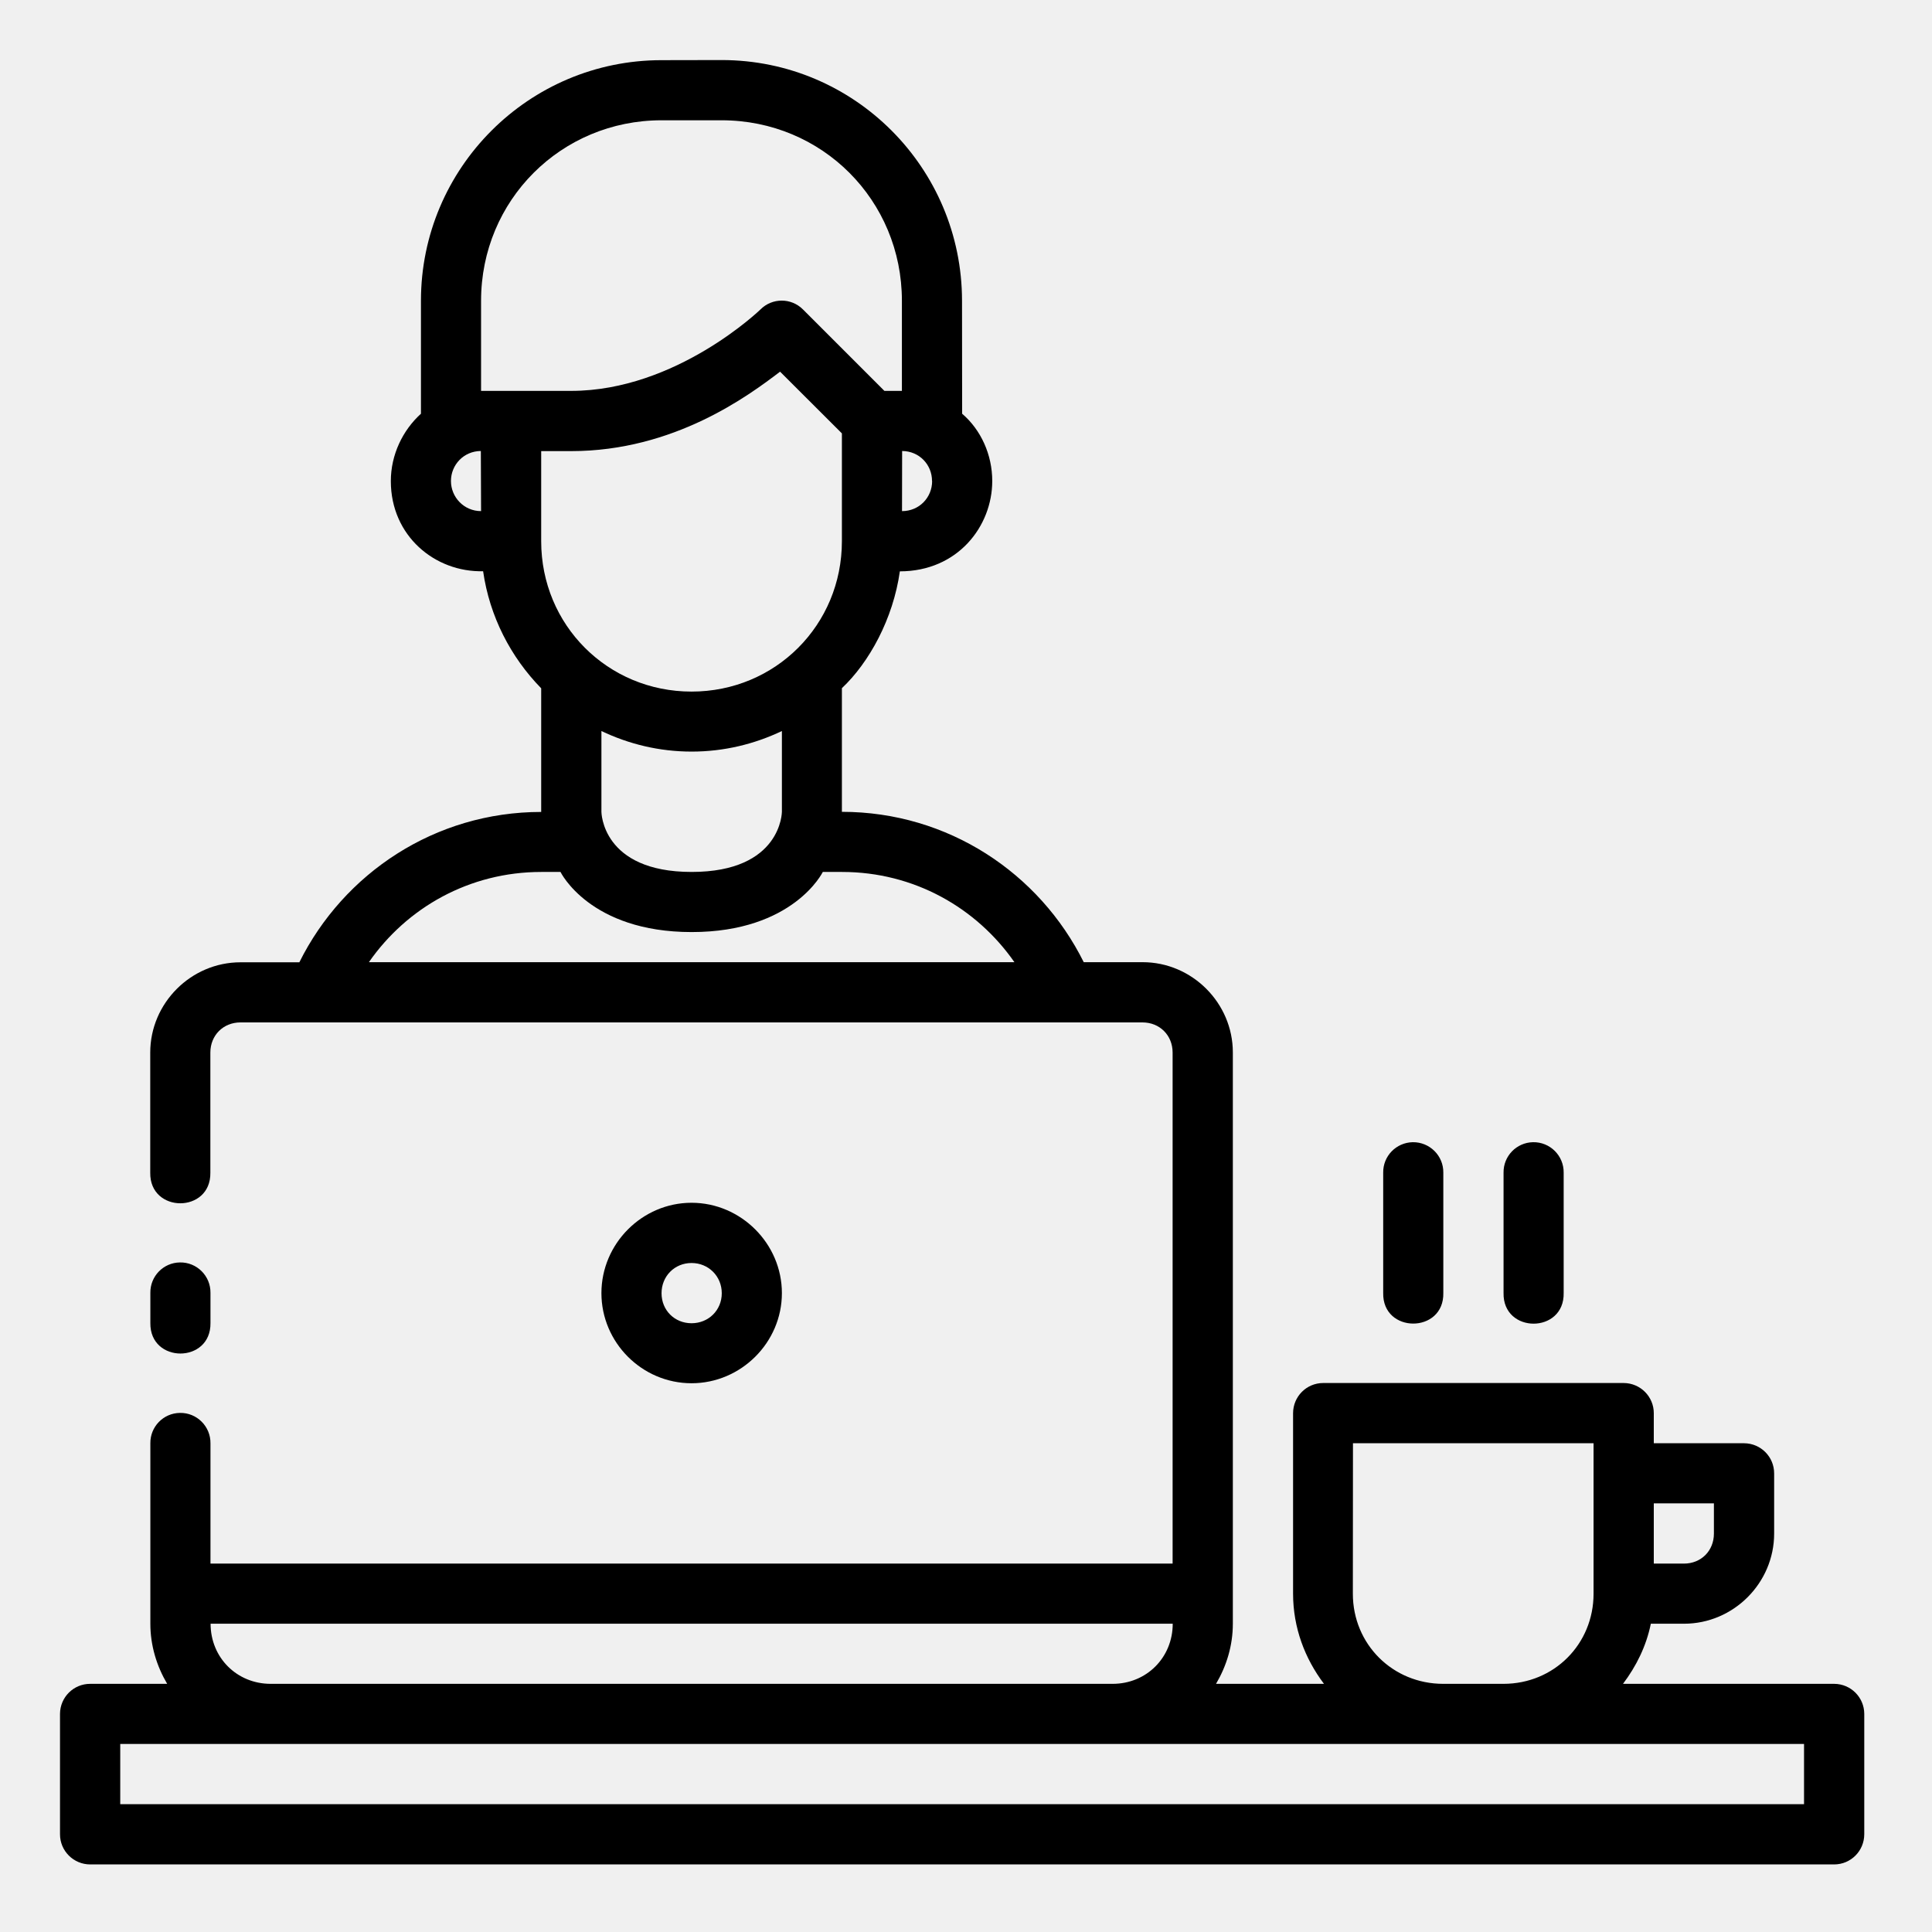
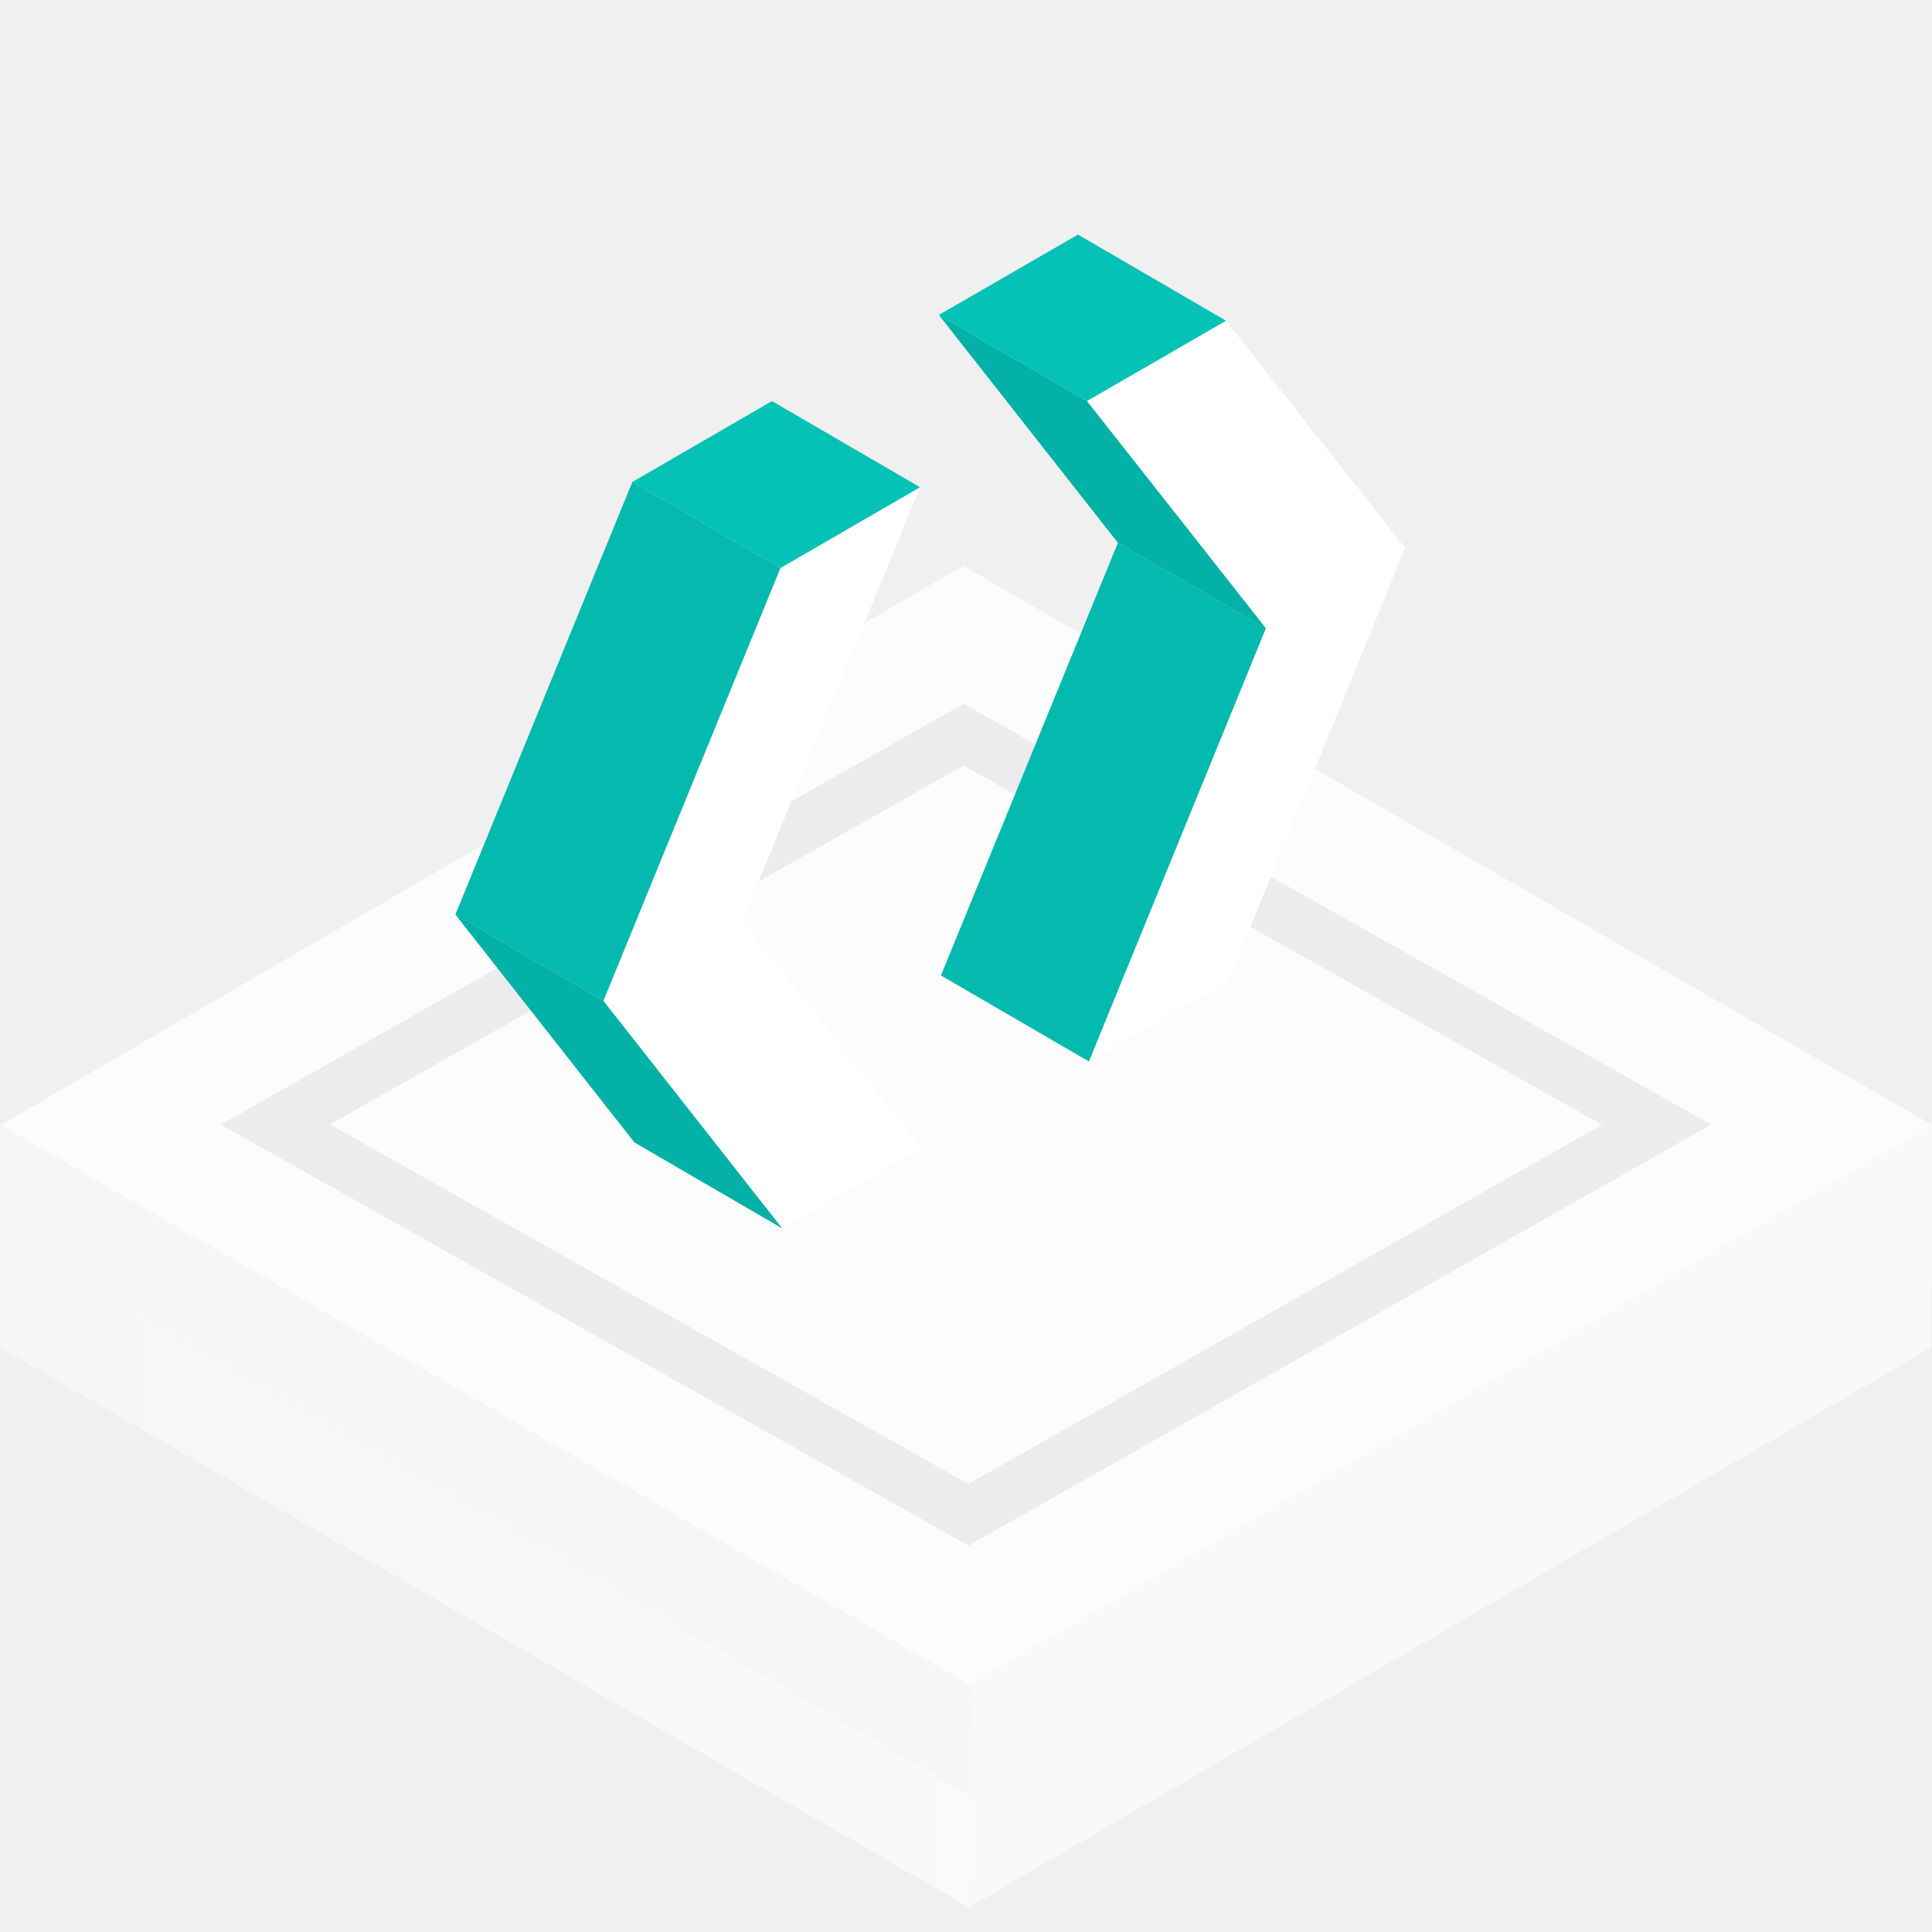
- <svg xmlns="http://www.w3.org/2000/svg" viewBox="0 0 17 17" version="1.1" x="0px" y="0px">
-   <g transform="translate(0,-280.0666)">
-     <path style="color:#000000;font-style:normal;font-variant:normal;font-weight:normal;font-stretch:normal;font-size:medium;line-height:normal;font-family:sans-serif;font-variant-ligatures:normal;font-variant-position:normal;font-variant-caps:normal;font-variant-numeric:normal;font-variant-alternates:normal;font-feature-settings:normal;text-indent:0;text-align:start;text-decoration:none;text-decoration-line:none;text-decoration-style:solid;text-decoration-color:#000000;letter-spacing:normal;word-spacing:normal;text-transform:none;writing-mode:lr-tb;direction:ltr;text-orientation:mixed;dominant-baseline:auto;baseline-shift:baseline;text-anchor:start;white-space:normal;shape-padding:0;clip-rule:nonzero;display:inline;overflow:visible;visibility:visible;opacity:1;isolation:auto;mix-blend-mode:normal;color-interpolation:sRGB;color-interpolation-filters:linearRGB;solid-color:#000000;solid-opacity:1;vector-effect:none;fill:#000000;fill-opacity:1;fill-rule:nonzero;stroke:none;stroke-width:0.529;stroke-linecap:butt;stroke-linejoin:round;stroke-miterlimit:4;stroke-dasharray:none;stroke-dashoffset:0;stroke-opacity:1;color-rendering:auto;image-rendering:auto;shape-rendering:auto;text-rendering:auto;enable-background:accumulate" d="m 5.821,280.596 c -1.168,0 -2.117,0.949 -2.117,2.117 v 0.994 c -0.161,0.146 -0.265,0.361 -0.265,0.593 0,0.483 0.389,0.803 0.812,0.793 0.057,0.398 0.243,0.756 0.511,1.03 v 1.088 c -0.934,0 -1.738,0.539 -2.128,1.323 h -0.518 c -0.435,0 -0.794,0.359 -0.794,0.794 v 1.058 c -0.005,0.358 0.534,0.358 0.529,0 v -1.058 c 0,-0.151 0.113,-0.265 0.265,-0.265 h 7.937 c 0.151,0 0.265,0.113 0.265,0.265 v 4.497 H 1.852 v -1.058 c 0.002,-0.149 -0.12,-0.271 -0.269,-0.268 -0.146,0.002 -0.262,0.122 -0.26,0.268 v 1.587 c 0,0.193 0.056,0.373 0.148,0.529 H 0.794 c -0.146,-5.3e-4 -0.265,0.117 -0.266,0.264 v 1.059 c -5.292e-4,0.147 0.119,0.266 0.266,0.266 H 16.14 c 0.146,-5.3e-4 0.264,-0.119 0.264,-0.266 v -1.059 c -5.82e-4,-0.145 -0.118,-0.263 -0.264,-0.264 h -1.859 c 0.117,-0.155 0.205,-0.332 0.245,-0.529 h 0.292 c 0.435,0 0.793,-0.358 0.793,-0.793 v -0.529 c 5.29e-4,-0.146 -0.117,-0.265 -0.264,-0.266 H 14.552 v -0.264 c 5.29e-4,-0.146 -0.118,-0.265 -0.264,-0.266 h -2.646 c -0.146,5.3e-4 -0.264,0.119 -0.264,0.266 v 1.588 c 0,0.299 0.104,0.571 0.272,0.793 h -0.95 c 0.092,-0.156 0.148,-0.336 0.148,-0.529 v -5.027 c 0,-0.435 -0.359,-0.794 -0.794,-0.794 H 9.536 c -0.39,-0.784 -1.194,-1.323 -2.128,-1.323 v -1.088 c 0.24,-0.226 0.451,-0.61 0.51,-1.028 0.51,-1.5e-4 0.813,-0.398 0.813,-0.795 0,-0.232 -0.1,-0.451 -0.265,-0.592 l -0.001,-0.995 c -9.946e-4,-1.168 -0.947,-2.117 -2.115,-2.117 z m 0,0.529 h 0.529 c 0.884,0 1.586,0.704 1.586,1.588 v 0.793 h -0.154 l -0.717,-0.717 c -0.103,-0.103 -0.27,-0.103 -0.373,0 0,0 -0.74,0.717 -1.666,0.717 H 4.233 v -0.793 c 0,-0.884 0.704,-1.588 1.588,-1.588 z m 1.043,2.212 0.544,0.543 v 0.949 c 0,0.737 -0.585,1.323 -1.323,1.323 -0.737,0 -1.323,-0.585 -1.323,-1.323 v -0.793 h 0.264 c 0.906,0 1.561,-0.488 1.838,-0.699 z m -2.631,1.227 c -0.151,0 -0.265,-0.123 -0.265,-0.265 0,-0.142 0.112,-0.263 0.263,-0.264 z m 3.969,-0.265 c 0,0.145 -0.113,0.265 -0.265,0.265 l 0.001,-0.529 c 0.151,10e-4 0.263,0.12 0.263,0.264 z m -2.91,2.2 c 0.241,0.115 0.509,0.181 0.794,0.181 0.284,0 0.553,-0.066 0.794,-0.181 v 0.711 c 0,0 -0.002,0.529 -0.794,0.529 -0.792,0 -0.794,-0.529 -0.794,-0.529 z m -0.36,1.24 c 0,0 0.256,0.529 1.154,0.529 0.897,0 1.154,-0.529 1.154,-0.529 h 0.169 c 0.634,0 1.183,0.315 1.517,0.794 H 3.246 c 0.333,-0.479 0.883,-0.794 1.517,-0.794 z m 7.499,2.378 c -0.146,0.003 -0.262,0.122 -0.26,0.268 v 1.058 c -0.008,0.36 0.537,0.36 0.529,0 v -1.058 c 0.002,-0.149 -0.12,-0.27 -0.269,-0.268 z m 1.058,0 c -0.145,0.003 -0.261,0.122 -0.259,0.268 v 1.058 c -0.008,0.361 0.537,0.361 0.529,0 v -1.058 c 0.002,-0.149 -0.12,-0.271 -0.27,-0.268 z m -7.404,0.533 c -0.435,0 -0.793,0.36 -0.793,0.795 0,0.435 0.357,0.793 0.793,0.793 0.435,0 0.795,-0.358 0.795,-0.793 0,-0.435 -0.36,-0.795 -0.795,-0.795 z m -4.502,0.525 c -0.146,0.002 -0.262,0.122 -0.26,0.268 v 0.265 c -0.005,0.358 0.534,0.358 0.529,0 v -0.265 c 0.002,-0.149 -0.12,-0.271 -0.269,-0.268 z m 4.502,0.005 c 0.149,0 0.266,0.116 0.266,0.266 0,0.149 -0.116,0.264 -0.266,0.264 -0.149,0 -0.264,-0.114 -0.264,-0.264 0,-0.149 0.114,-0.266 0.264,-0.266 z m 5.82,1.586 h 2.117 v 1.324 c 0,0.444 -0.348,0.793 -0.793,0.793 h -0.53 c -0.444,0 -0.795,-0.348 -0.795,-0.793 z m 2.647,0.529 h 0.529 v 0.266 c 0,0.151 -0.112,0.264 -0.264,0.264 H 14.552 Z m -12.7,1.059 h 8.467 c 0,0.298 -0.231,0.529 -0.529,0.529 h -7.408 c -0.298,0 -0.529,-0.231 -0.529,-0.529 z m -0.794,1.058 H 15.874 v 0.53 H 1.058 Z" />
-   </g>
+ <svg xmlns="http://www.w3.org/2000/svg" width="72" height="72" viewBox="0 0 72 72" fill="none">
+   <path opacity="0.8" d="M72 41.926L36.133 62.779L0.025 41.926L35.892 21.086L72 41.926Z" fill="white" />
+   <path d="M35.908 27.377L61.738 41.913L36.092 56.451L10.262 41.907L35.908 27.377Z" stroke="#777C8A" stroke-opacity="0.12" stroke-width="2" />
+   <path opacity="0.6" d="M72 41.926L71.975 50.222L36.108 71.075L36.134 62.779L72 41.926Z" fill="white" />
+   <path opacity="0.4" d="M36.134 62.779L36.108 71.075L0 50.222L0.025 41.926L36.134 62.779Z" fill="white" />
+   <path opacity="0.4" d="M36.134 66.894L36.108 71.075L0 50.222L0.025 46.04L36.134 66.894Z" fill="url(#paint0_linear)" />
+   <path d="M29.162 45.785L23.644 42.576L16.971 34.084L22.489 37.293L29.162 45.785Z" fill="#04D2C5" />
+   <path d="M29.162 45.785L23.644 42.576L16.971 34.084L22.489 37.293L29.162 45.785Z" fill="black" fill-opacity="0.16" />
+   <path d="M34.288 18.157L27.675 34.299L34.347 42.772L29.162 45.785L22.489 37.293L29.084 21.17L34.288 18.157Z" fill="white" />
+   <path d="M22.489 37.293L16.971 34.084L23.566 17.961L29.084 21.17L22.489 37.293Z" fill="#04D2C5" />
+   <path d="M22.489 37.293L16.971 34.084L23.566 17.961L29.084 21.17L22.489 37.293Z" fill="black" fill-opacity="0.12" />
+   <path d="M29.084 21.17L23.566 17.961L28.77 14.948L34.288 18.157L29.084 21.17Z" fill="#04D2C5" />
+   <path d="M29.084 21.17L23.566 17.961L28.77 14.948L34.288 18.157L29.084 21.17Z" fill="black" fill-opacity="0.08" />
+   <path d="M40.585 39.561L35.067 36.352L41.661 20.229L47.179 23.418L40.585 39.561Z" fill="#04D2C5" />
+   <path d="M40.585 39.561L35.067 36.352L41.661 20.229L47.179 23.418L40.585 39.561Z" fill="black" fill-opacity="0.12" />
+   <path d="M45.692 11.952L52.365 20.424L45.771 36.567L40.585 39.561L47.179 23.418L40.507 14.945L45.692 11.952Z" fill="white" />
+   <path d="M47.179 23.418L41.661 20.229L34.989 11.737L40.507 14.946L47.179 23.418Z" fill="#04D2C5" />
+   <path d="M47.179 23.418L41.661 20.229L34.989 11.737L40.507 14.946L47.179 23.418Z" fill="black" fill-opacity="0.16" />
+   <path d="M40.507 14.946L34.989 11.737L40.174 8.743L45.692 11.952L40.507 14.946Z" fill="#04D2C5" />
+   <path d="M40.507 14.946L34.989 11.737L40.174 8.743L45.692 11.952L40.507 14.946Z" fill="black" fill-opacity="0.08" />
+   <defs>
+     <linearGradient id="paint0_linear" x1="36" y1="70.971" x2="-8.22528e-07" y2="70.971" gradientUnits="userSpaceOnUse">
+       <stop stop-color="white" />
+       <stop offset="1" stop-color="white" stop-opacity="0" />
+     </linearGradient>
+   </defs>
</svg>
